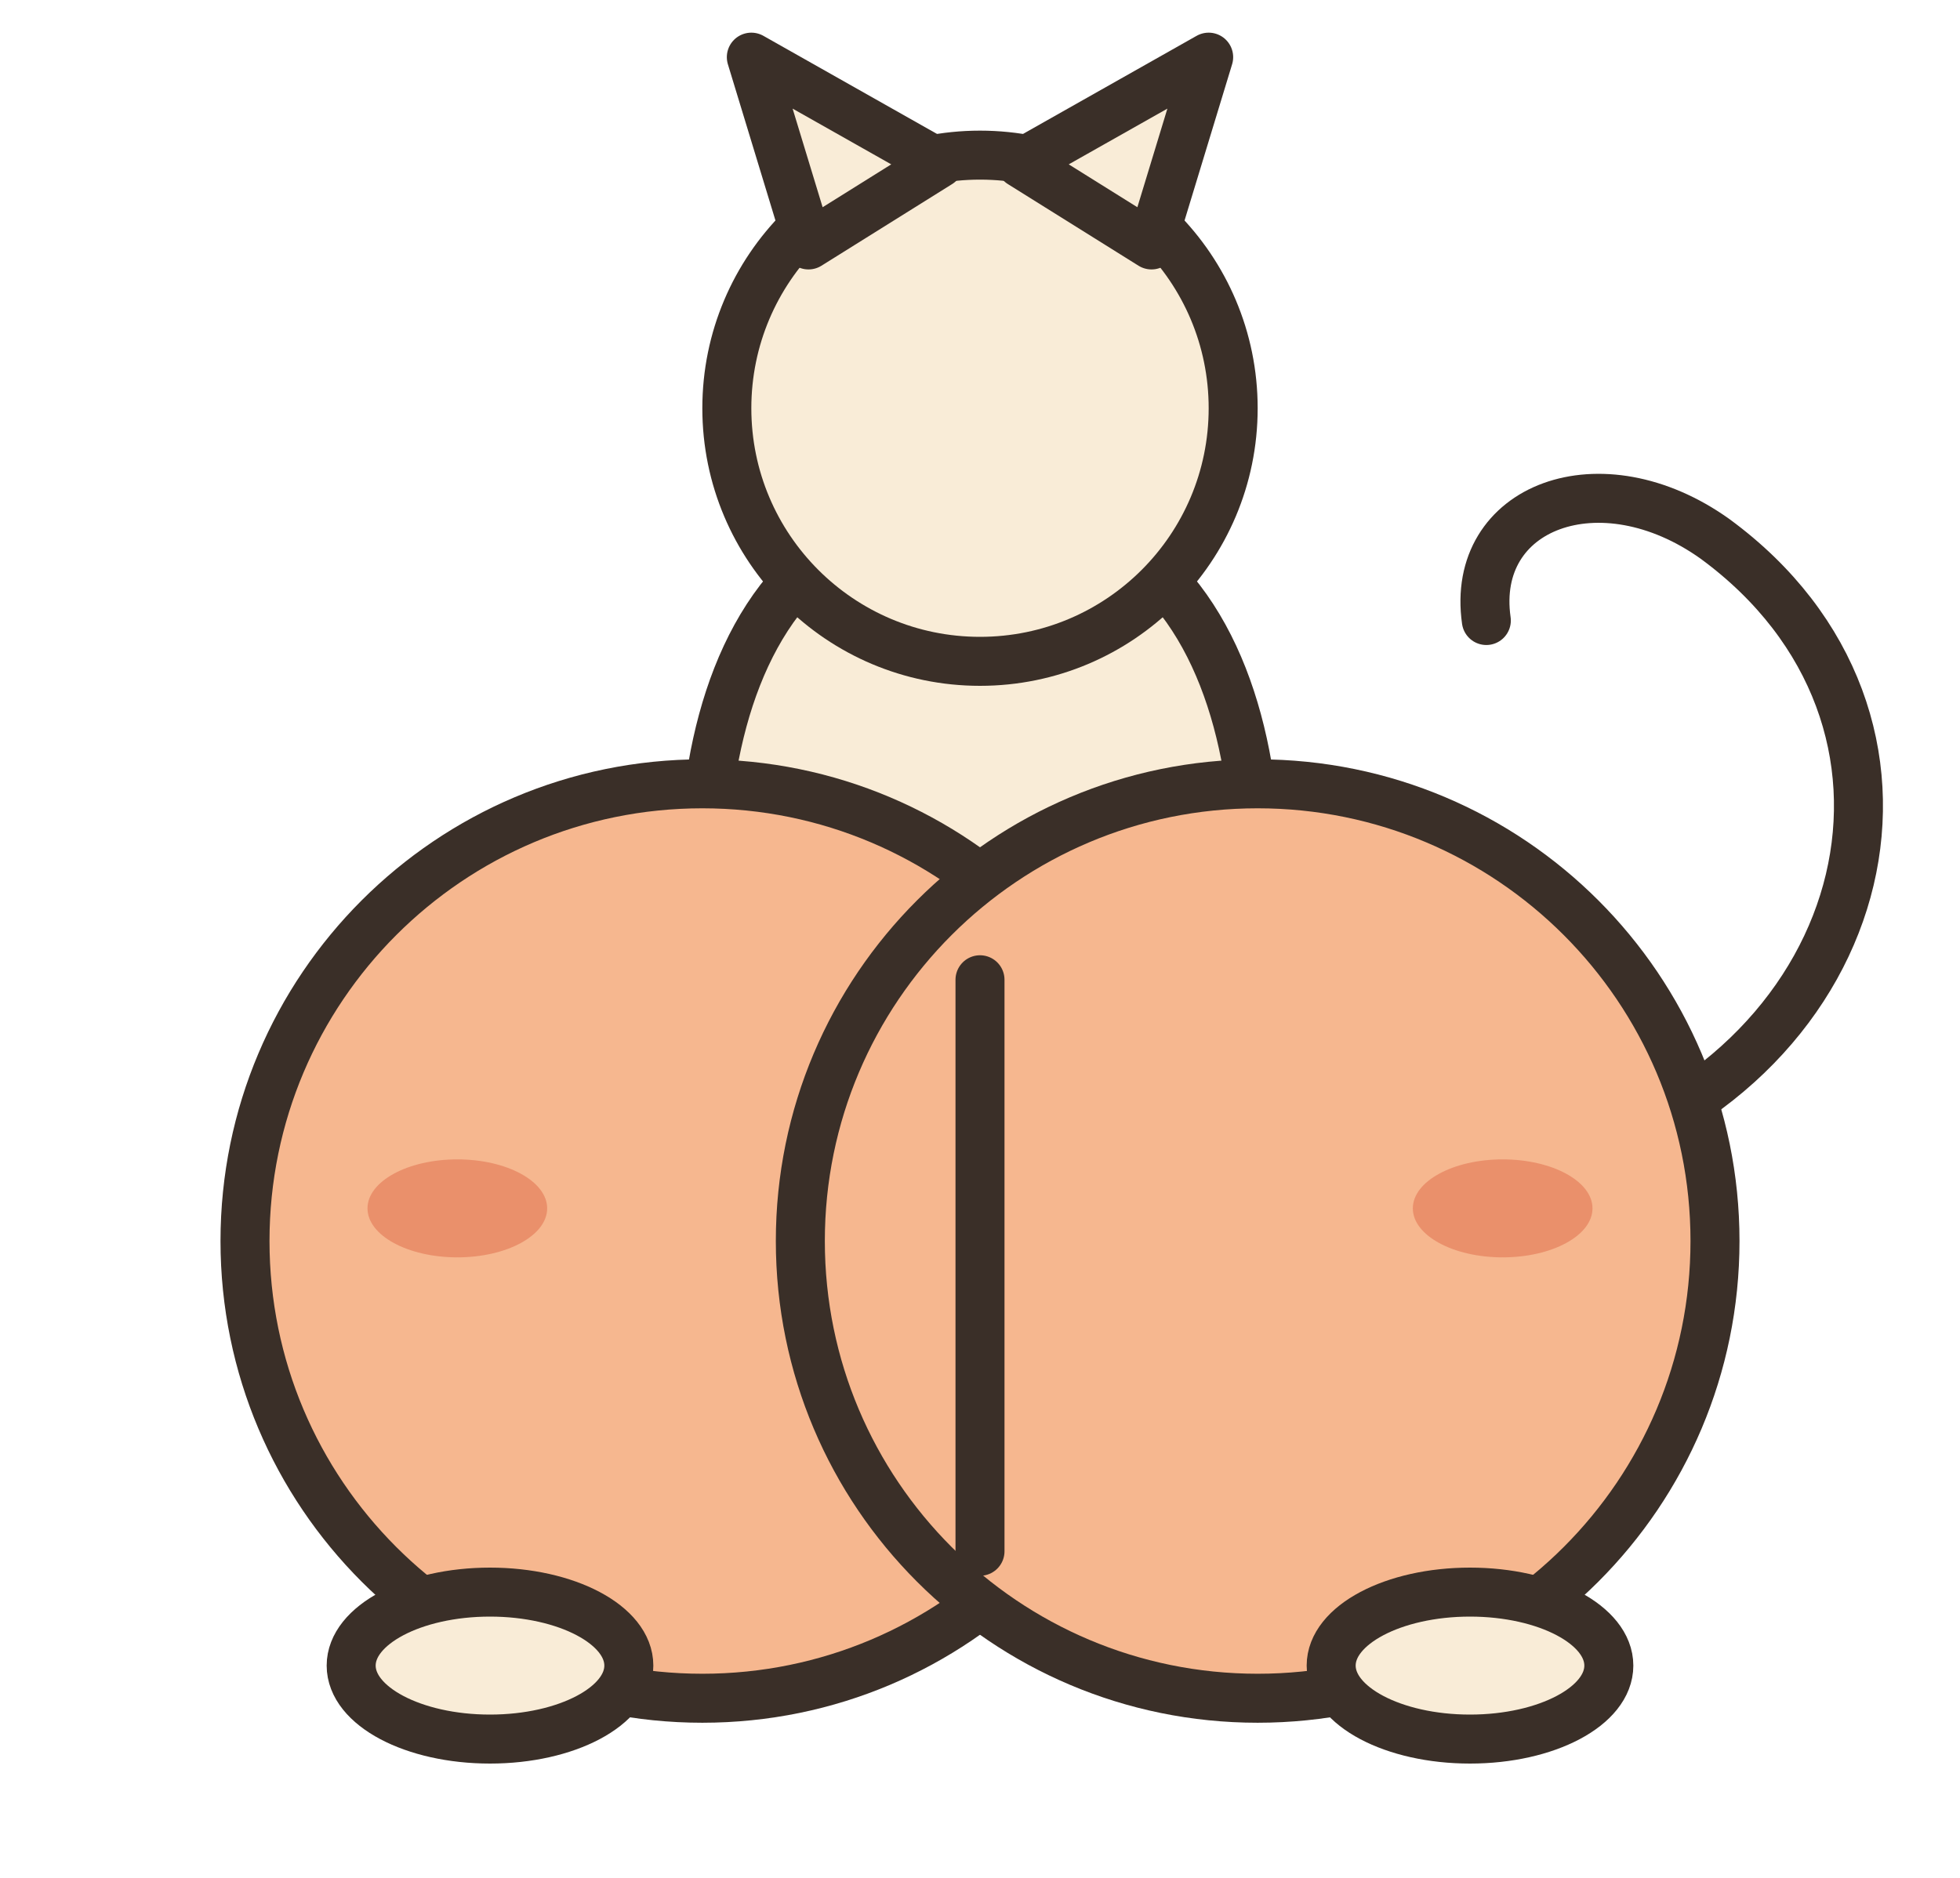
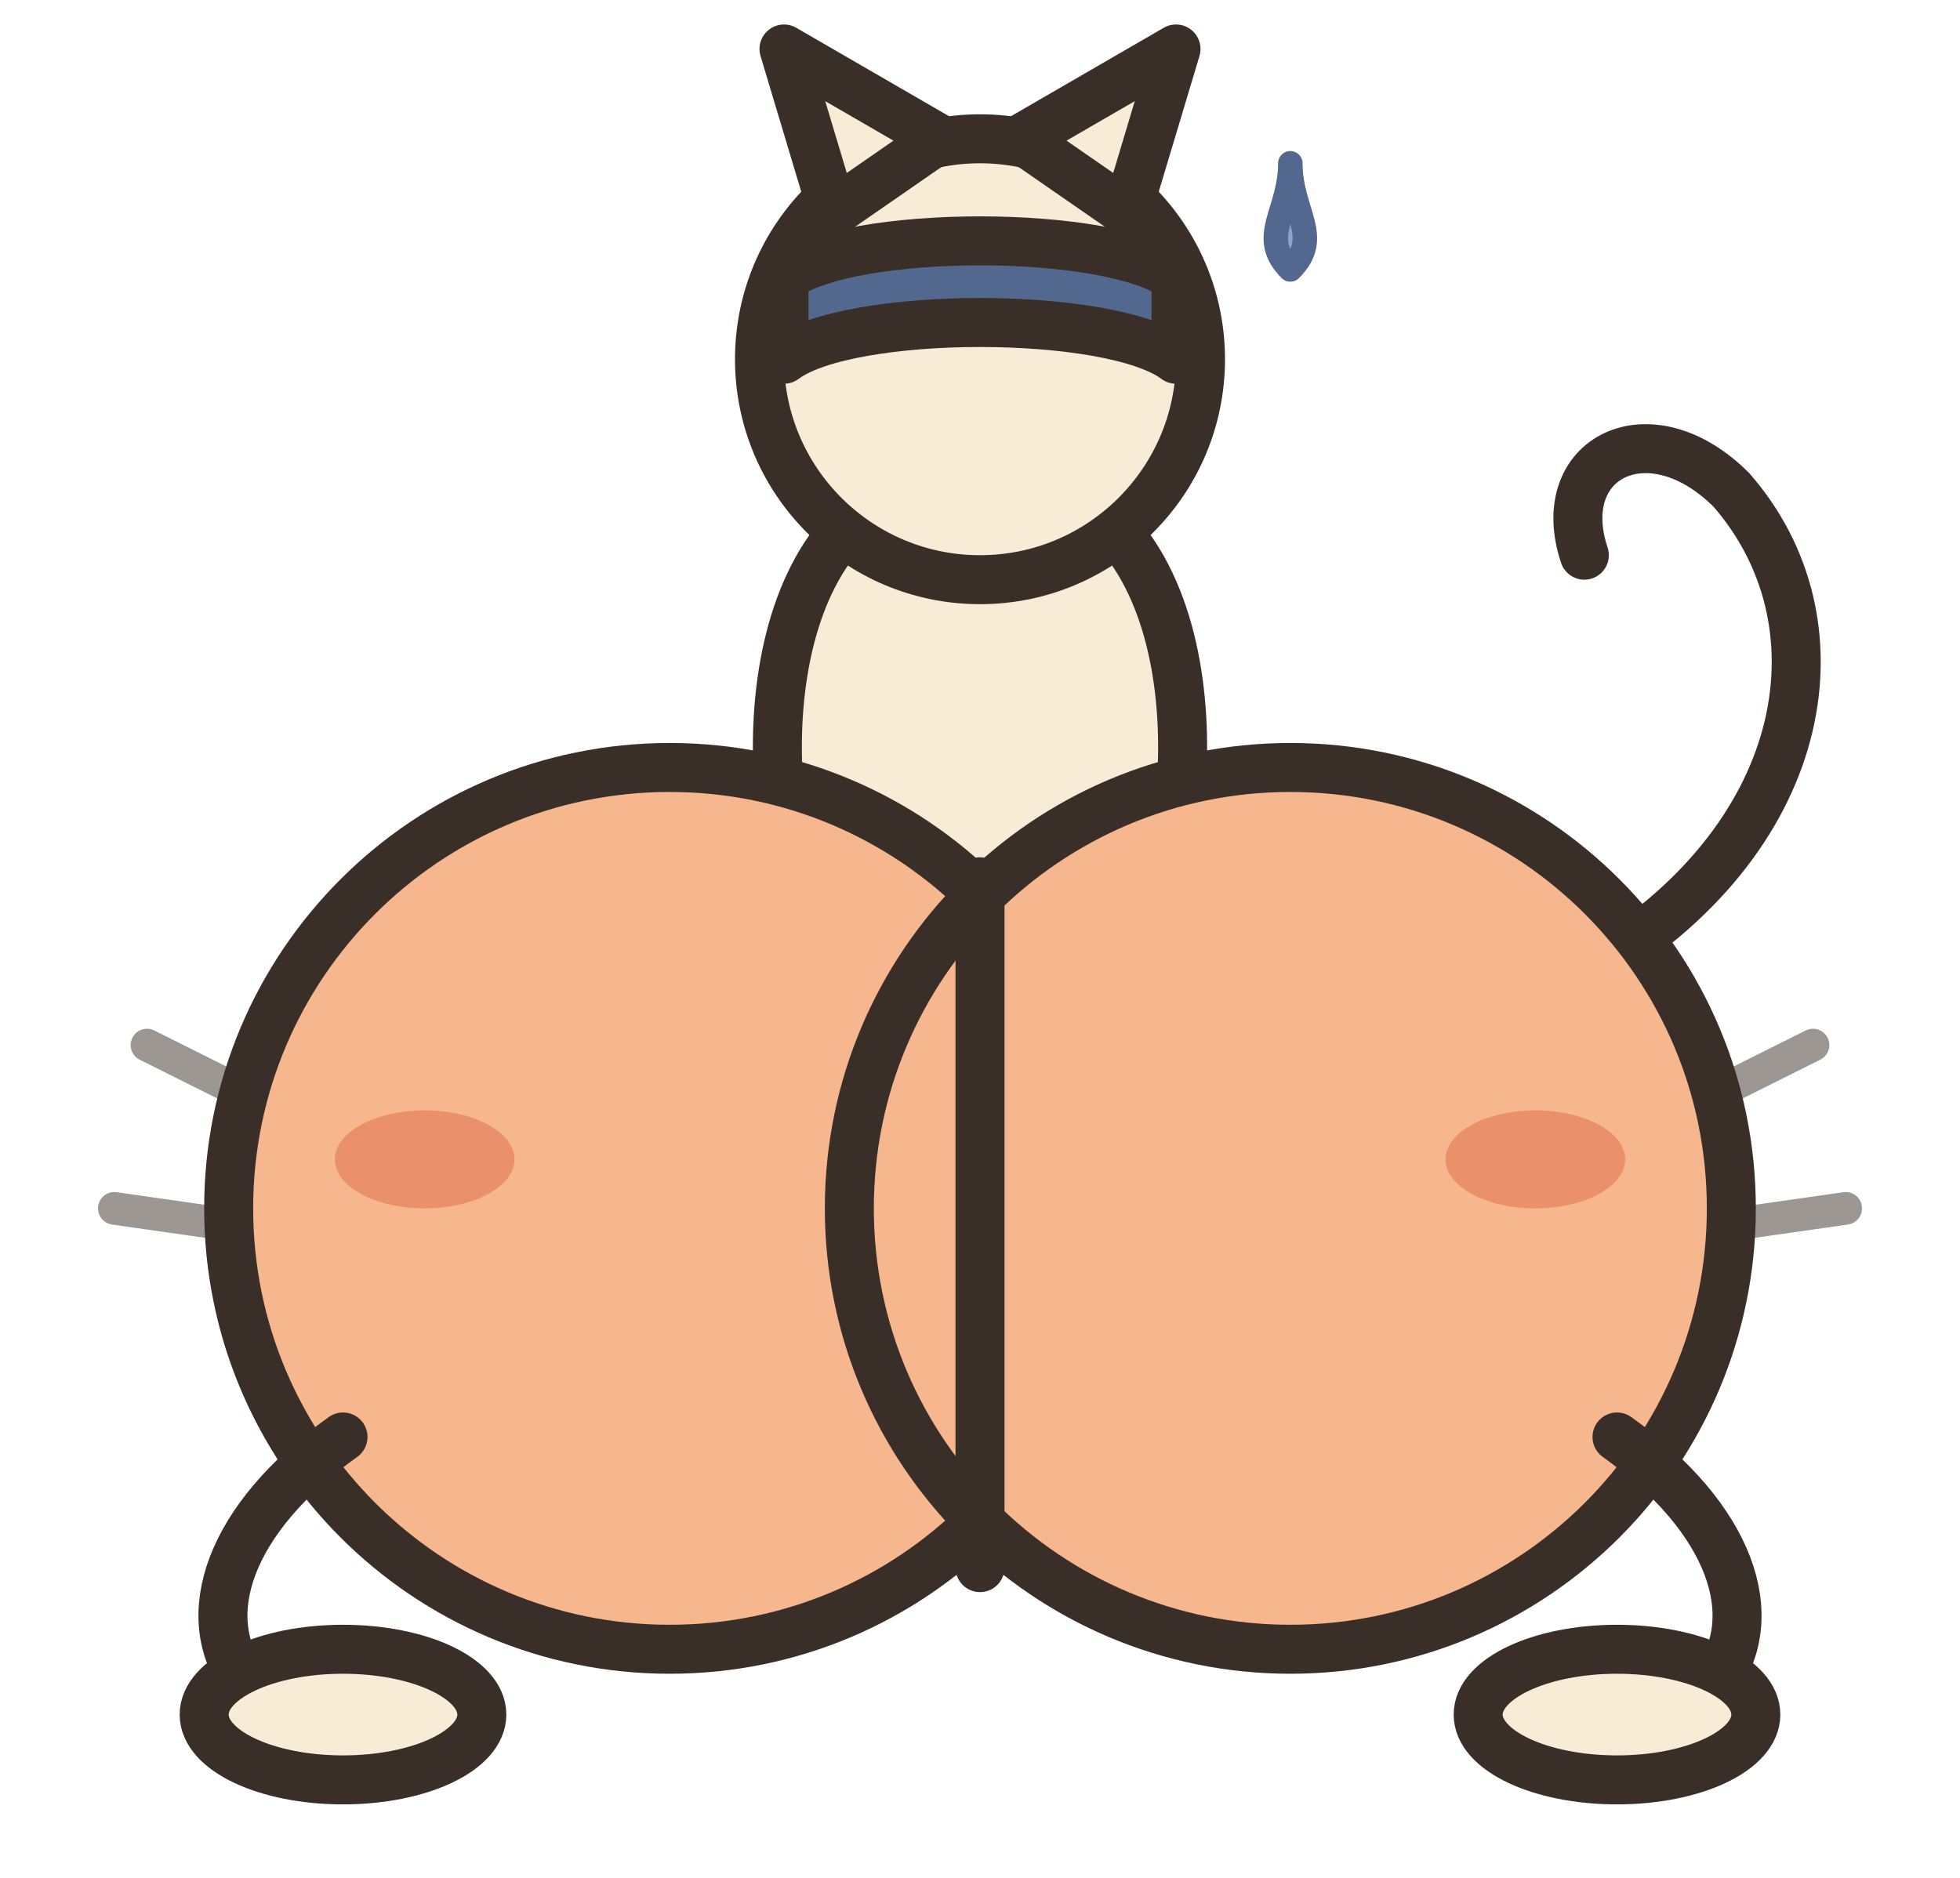
- <svg xmlns="http://www.w3.org/2000/svg" viewBox="0 0 240 230" role="img" aria-label="A very round cat, seen from behind">
+ <svg xmlns="http://www.w3.org/2000/svg" viewBox="0 0 240 230" role="img" aria-label="A cat mid-squat, knees out, seen from behind">
  <g stroke="#3a2f28" stroke-width="6" stroke-linecap="round" stroke-linejoin="round">
-     <path d="M192 142 C230 130 240 88 210 66 C196 56 180 62 182 76" fill="none" />
-     <path d="M120 62 C84 62 82 108 90 134 L150 134 C158 108 156 62 120 62 Z" fill="#f9ecd7" />
-     <circle cx="86" cy="152" r="56" fill="#f6b78f" />
-     <circle cx="154" cy="152" r="56" fill="#f6b78f" />
-     <path d="M120 120 L120 190" fill="none" />
-     <ellipse cx="60" cy="204" rx="17" ry="9" fill="#f9ecd7" />
-     <ellipse cx="180" cy="204" rx="17" ry="9" fill="#f9ecd7" />
-     <circle cx="120" cy="50" r="31" fill="#f9ecd7" />
-     <path d="M99 30 L92 7 L115 20 Z" fill="#f9ecd7" />
-     <path d="M141 30 L148 7 L125 20 Z" fill="#f9ecd7" />
+     <path d="M196 118 C222 102 226 76 212 60 C202 50 190 56 194 68" fill="none" />
+     <path d="M120 58 C94 58 92 92 98 110 L142 110 C148 92 146 58 120 58 Z" fill="#f9ecd7" />
+     <circle cx="82" cy="148" r="54" fill="#f6b78f" />
+     <circle cx="158" cy="148" r="54" fill="#f6b78f" />
+     <path d="M120 108 L120 192" fill="none" />
+     <path d="M42 176 C28 186 24 198 30 206" fill="none" />
+     <path d="M198 176 C212 186 216 198 210 206" fill="none" />
+     <ellipse cx="42" cy="210" rx="17" ry="8" fill="#f9ecd7" />
+     <ellipse cx="198" cy="210" rx="17" ry="8" fill="#f9ecd7" />
+     <circle cx="120" cy="44" r="27" fill="#f9ecd7" />
+     <path d="M102 26 L96 6 L115 17 Z" fill="#f9ecd7" />
+     <path d="M138 26 L144 6 L125 17 Z" fill="#f9ecd7" />
+     <path d="M96 34 C104 28 136 28 144 34 L144 44 C136 38 104 38 96 44 Z" fill="#52688f" />
  </g>
-   <ellipse cx="56" cy="148" rx="11" ry="6" fill="#e0704f" opacity="0.55" />
-   <ellipse cx="184" cy="148" rx="11" ry="6" fill="#e0704f" opacity="0.55" />
+   <g stroke="#3a2f28" stroke-width="4" stroke-linecap="round" opacity="0.5">
+     <path d="M18 128 L30 134" fill="none" />
+     <path d="M14 148 L28 150" fill="none" />
+     <path d="M222 128 L210 134" fill="none" />
+     <path d="M226 148 L212 150" fill="none" />
+   </g>
+   <path d="M158 20 C158 26 154 29 158 33 C162 29 158 26 158 20 Z" fill="#8fa3c8" stroke="#52688f" stroke-width="3" stroke-linejoin="round" />
+   <ellipse cx="52" cy="142" rx="11" ry="6" fill="#e0704f" opacity="0.55" />
+   <ellipse cx="188" cy="142" rx="11" ry="6" fill="#e0704f" opacity="0.55" />
</svg>
